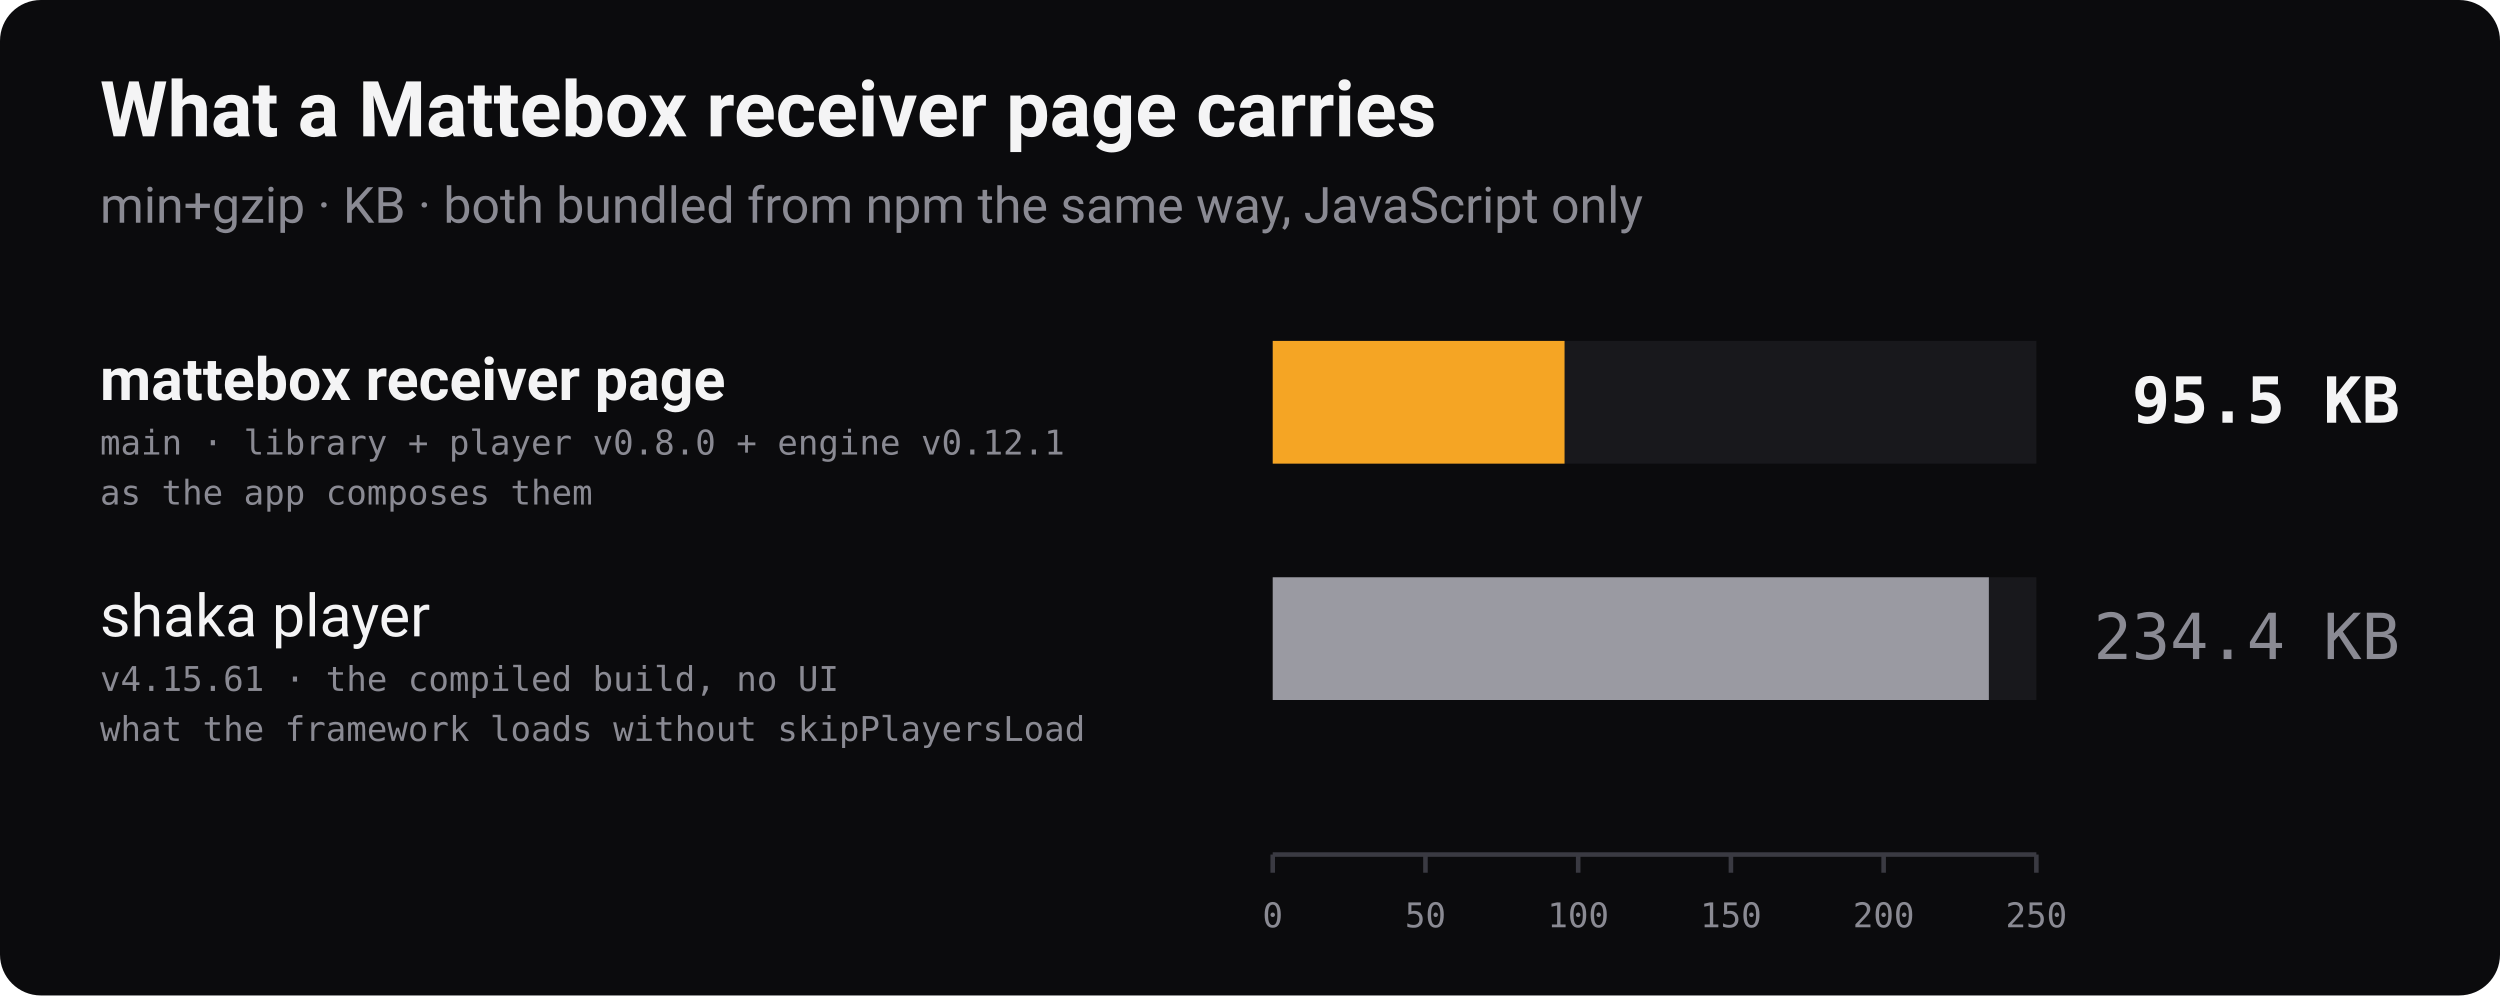
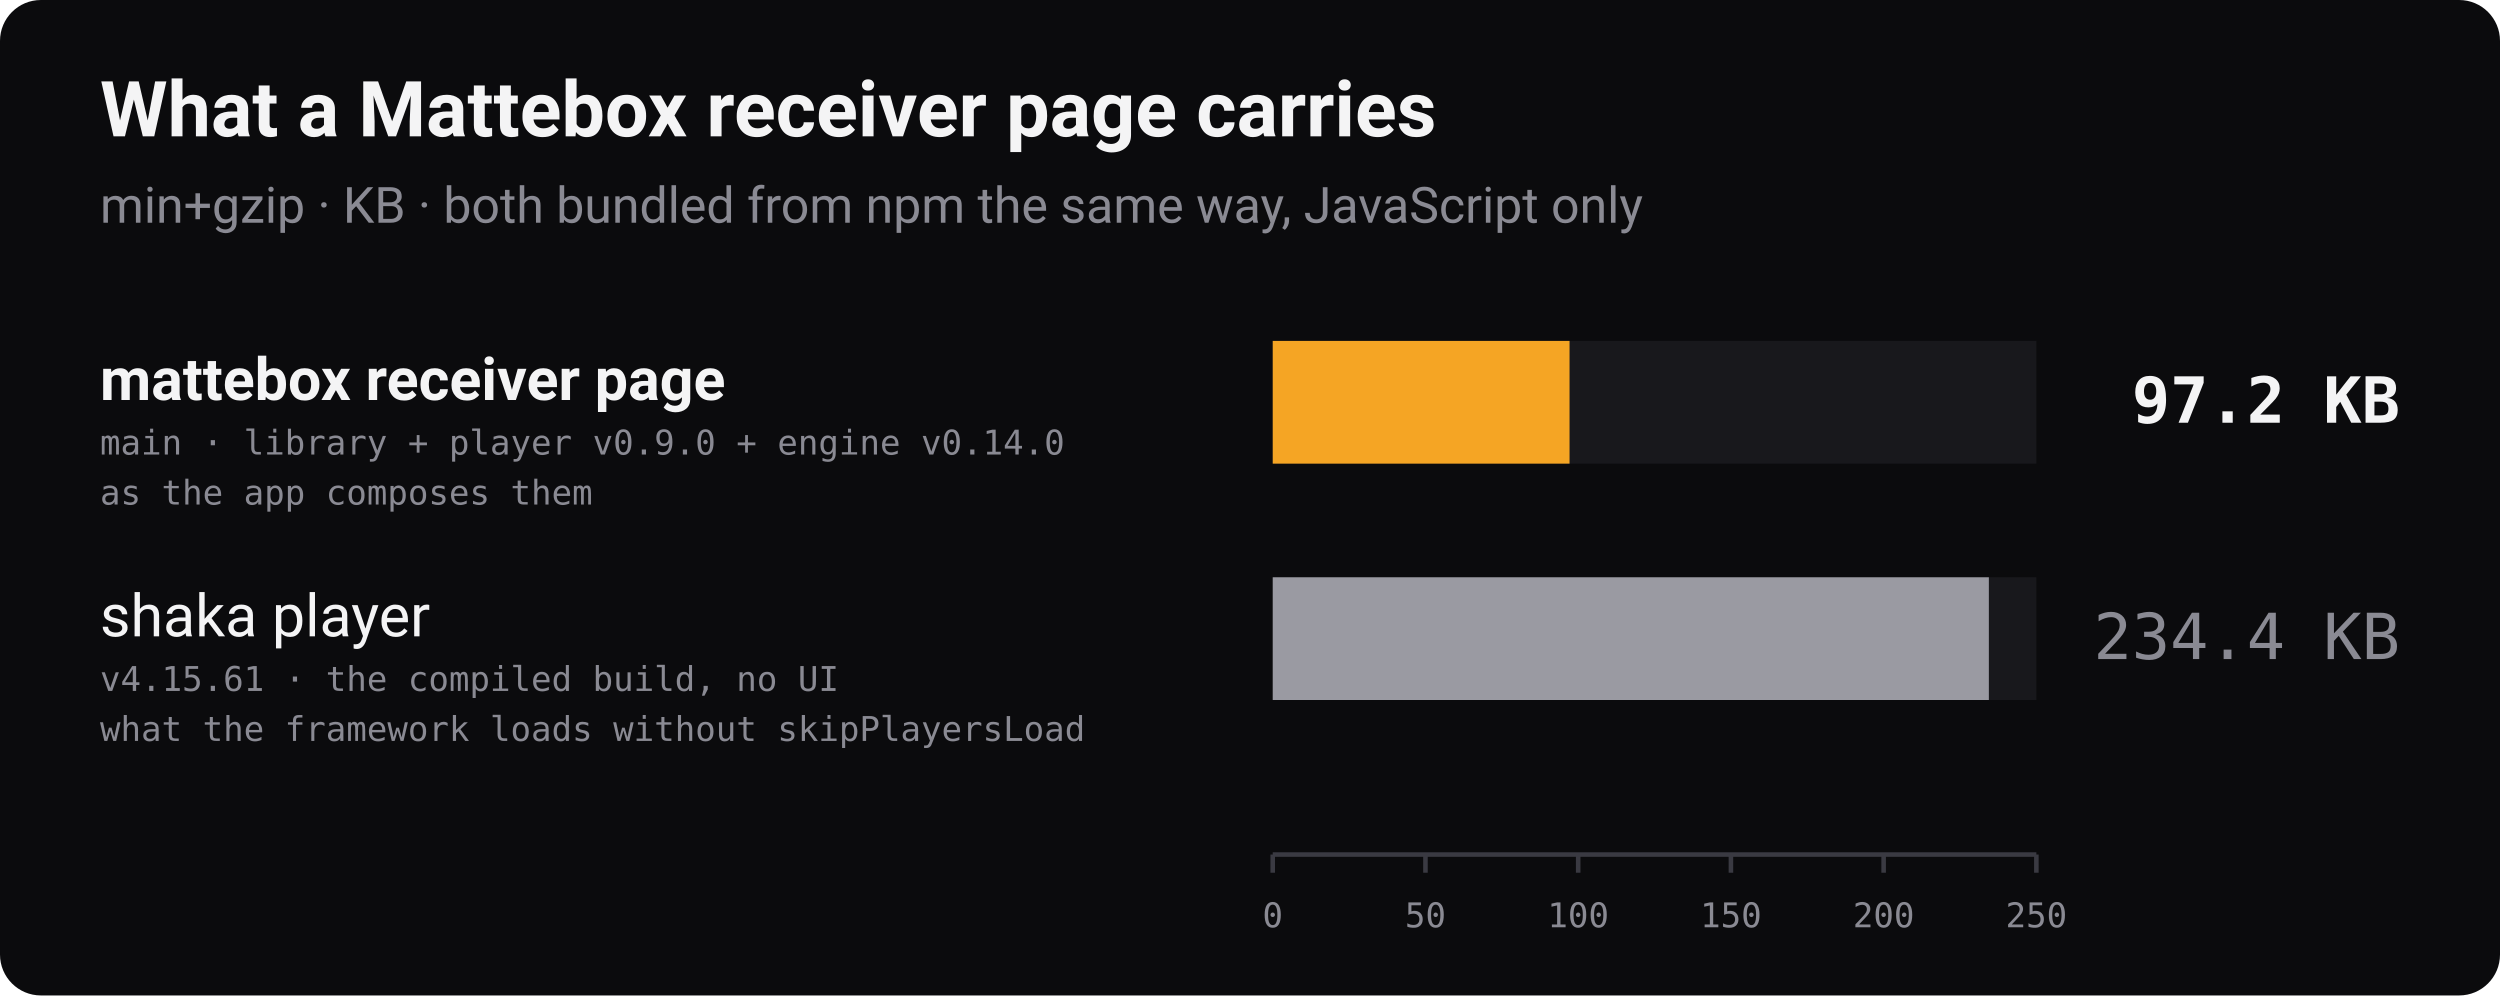
<svg xmlns="http://www.w3.org/2000/svg" width="1100" height="438" viewBox="0 0 1100 438" role="img" aria-label="JavaScript size of a Mattebox Cast receiver page against Shaka Player, min+gzip">
  <rect width="1100" height="438" rx="18" fill="#0b0b0d" />
  <text x="44" y="60" font-family="-apple-system, 'Segoe UI', Roboto, Helvetica, Arial, sans-serif" font-size="34" font-weight="700" fill="#f4f4f5">What a Mattebox receiver page carries</text>
  <text x="44" y="98" font-family="-apple-system, 'Segoe UI', Roboto, Helvetica, Arial, sans-serif" font-size="22" fill="#8a8a93">min+gzip · KB · both bundled from npm the same way, JavaScript only</text>
  <text x="44" y="176" font-family="-apple-system, 'Segoe UI', Roboto, Helvetica, Arial, sans-serif" font-size="26" font-weight="700" fill="#f4f4f5">mattebox receiver page</text>
-   <text x="44" y="200" font-family="ui-monospace, 'SF Mono', Menlo, Consolas, monospace" font-size="15" fill="#8a8a93">main · library + player v0.8.0 + engine v0.12.1</text>
+   <text x="44" y="200" font-family="ui-monospace, 'SF Mono', Menlo, Consolas, monospace" font-size="15" fill="#8a8a93">main · library + player v0.9.0 + engine v0.14.0</text>
  <text x="44" y="222" font-family="ui-monospace, 'SF Mono', Menlo, Consolas, monospace" font-size="15" fill="#8a8a93">as the app composes them</text>
  <rect x="560" y="150" width="336" height="54" fill="#18181c" />
-   <rect x="560" y="150" width="128.4" height="54" fill="#f5a524" />
-   <text x="1056" y="186" text-anchor="end" font-family="ui-monospace, 'SF Mono', Menlo, Consolas, monospace" font-size="28" font-weight="700" fill="#f4f4f5">95.5 KB</text>
+   <rect x="560" y="150" width="130.6" height="54" fill="#f5a524" />
+   <text x="1056" y="186" text-anchor="end" font-family="ui-monospace, 'SF Mono', Menlo, Consolas, monospace" font-size="28" font-weight="700" fill="#f4f4f5">97.2 KB</text>
  <text x="44" y="280" font-family="-apple-system, 'Segoe UI', Roboto, Helvetica, Arial, sans-serif" font-size="26" font-weight="400" fill="#f4f4f5">shaka player</text>
  <text x="44" y="304" font-family="ui-monospace, 'SF Mono', Menlo, Consolas, monospace" font-size="15" fill="#8a8a93">v4.15.61 · the compiled build, no UI</text>
  <text x="44" y="326" font-family="ui-monospace, 'SF Mono', Menlo, Consolas, monospace" font-size="15" fill="#8a8a93">what the framework loads without skipPlayersLoad</text>
  <rect x="560" y="254" width="336" height="54" fill="#18181c" />
  <rect x="560" y="254" width="315.1" height="54" fill="#9a9aa2" />
  <text x="1056" y="290" text-anchor="end" font-family="ui-monospace, 'SF Mono', Menlo, Consolas, monospace" font-size="28" font-weight="400" fill="#8a8a93">234.4 KB</text>
  <line x1="560" y1="376" x2="896" y2="376" stroke="#3a3a42" stroke-width="2" />
  <line x1="560.0" y1="376" x2="560.0" y2="384" stroke="#3a3a42" stroke-width="2" />
  <text x="560.0" y="408" text-anchor="middle" font-family="ui-monospace, 'SF Mono', Menlo, Consolas, monospace" font-size="15" fill="#8a8a93">0</text>
  <line x1="627.2" y1="376" x2="627.2" y2="384" stroke="#3a3a42" stroke-width="2" />
  <text x="627.2" y="408" text-anchor="middle" font-family="ui-monospace, 'SF Mono', Menlo, Consolas, monospace" font-size="15" fill="#8a8a93">50</text>
  <line x1="694.4" y1="376" x2="694.4" y2="384" stroke="#3a3a42" stroke-width="2" />
  <text x="694.4" y="408" text-anchor="middle" font-family="ui-monospace, 'SF Mono', Menlo, Consolas, monospace" font-size="15" fill="#8a8a93">100</text>
  <line x1="761.6" y1="376" x2="761.6" y2="384" stroke="#3a3a42" stroke-width="2" />
  <text x="761.6" y="408" text-anchor="middle" font-family="ui-monospace, 'SF Mono', Menlo, Consolas, monospace" font-size="15" fill="#8a8a93">150</text>
  <line x1="828.8" y1="376" x2="828.8" y2="384" stroke="#3a3a42" stroke-width="2" />
  <text x="828.8" y="408" text-anchor="middle" font-family="ui-monospace, 'SF Mono', Menlo, Consolas, monospace" font-size="15" fill="#8a8a93">200</text>
  <line x1="896.0" y1="376" x2="896.0" y2="384" stroke="#3a3a42" stroke-width="2" />
  <text x="896.0" y="408" text-anchor="middle" font-family="ui-monospace, 'SF Mono', Menlo, Consolas, monospace" font-size="15" fill="#8a8a93">250</text>
</svg>
